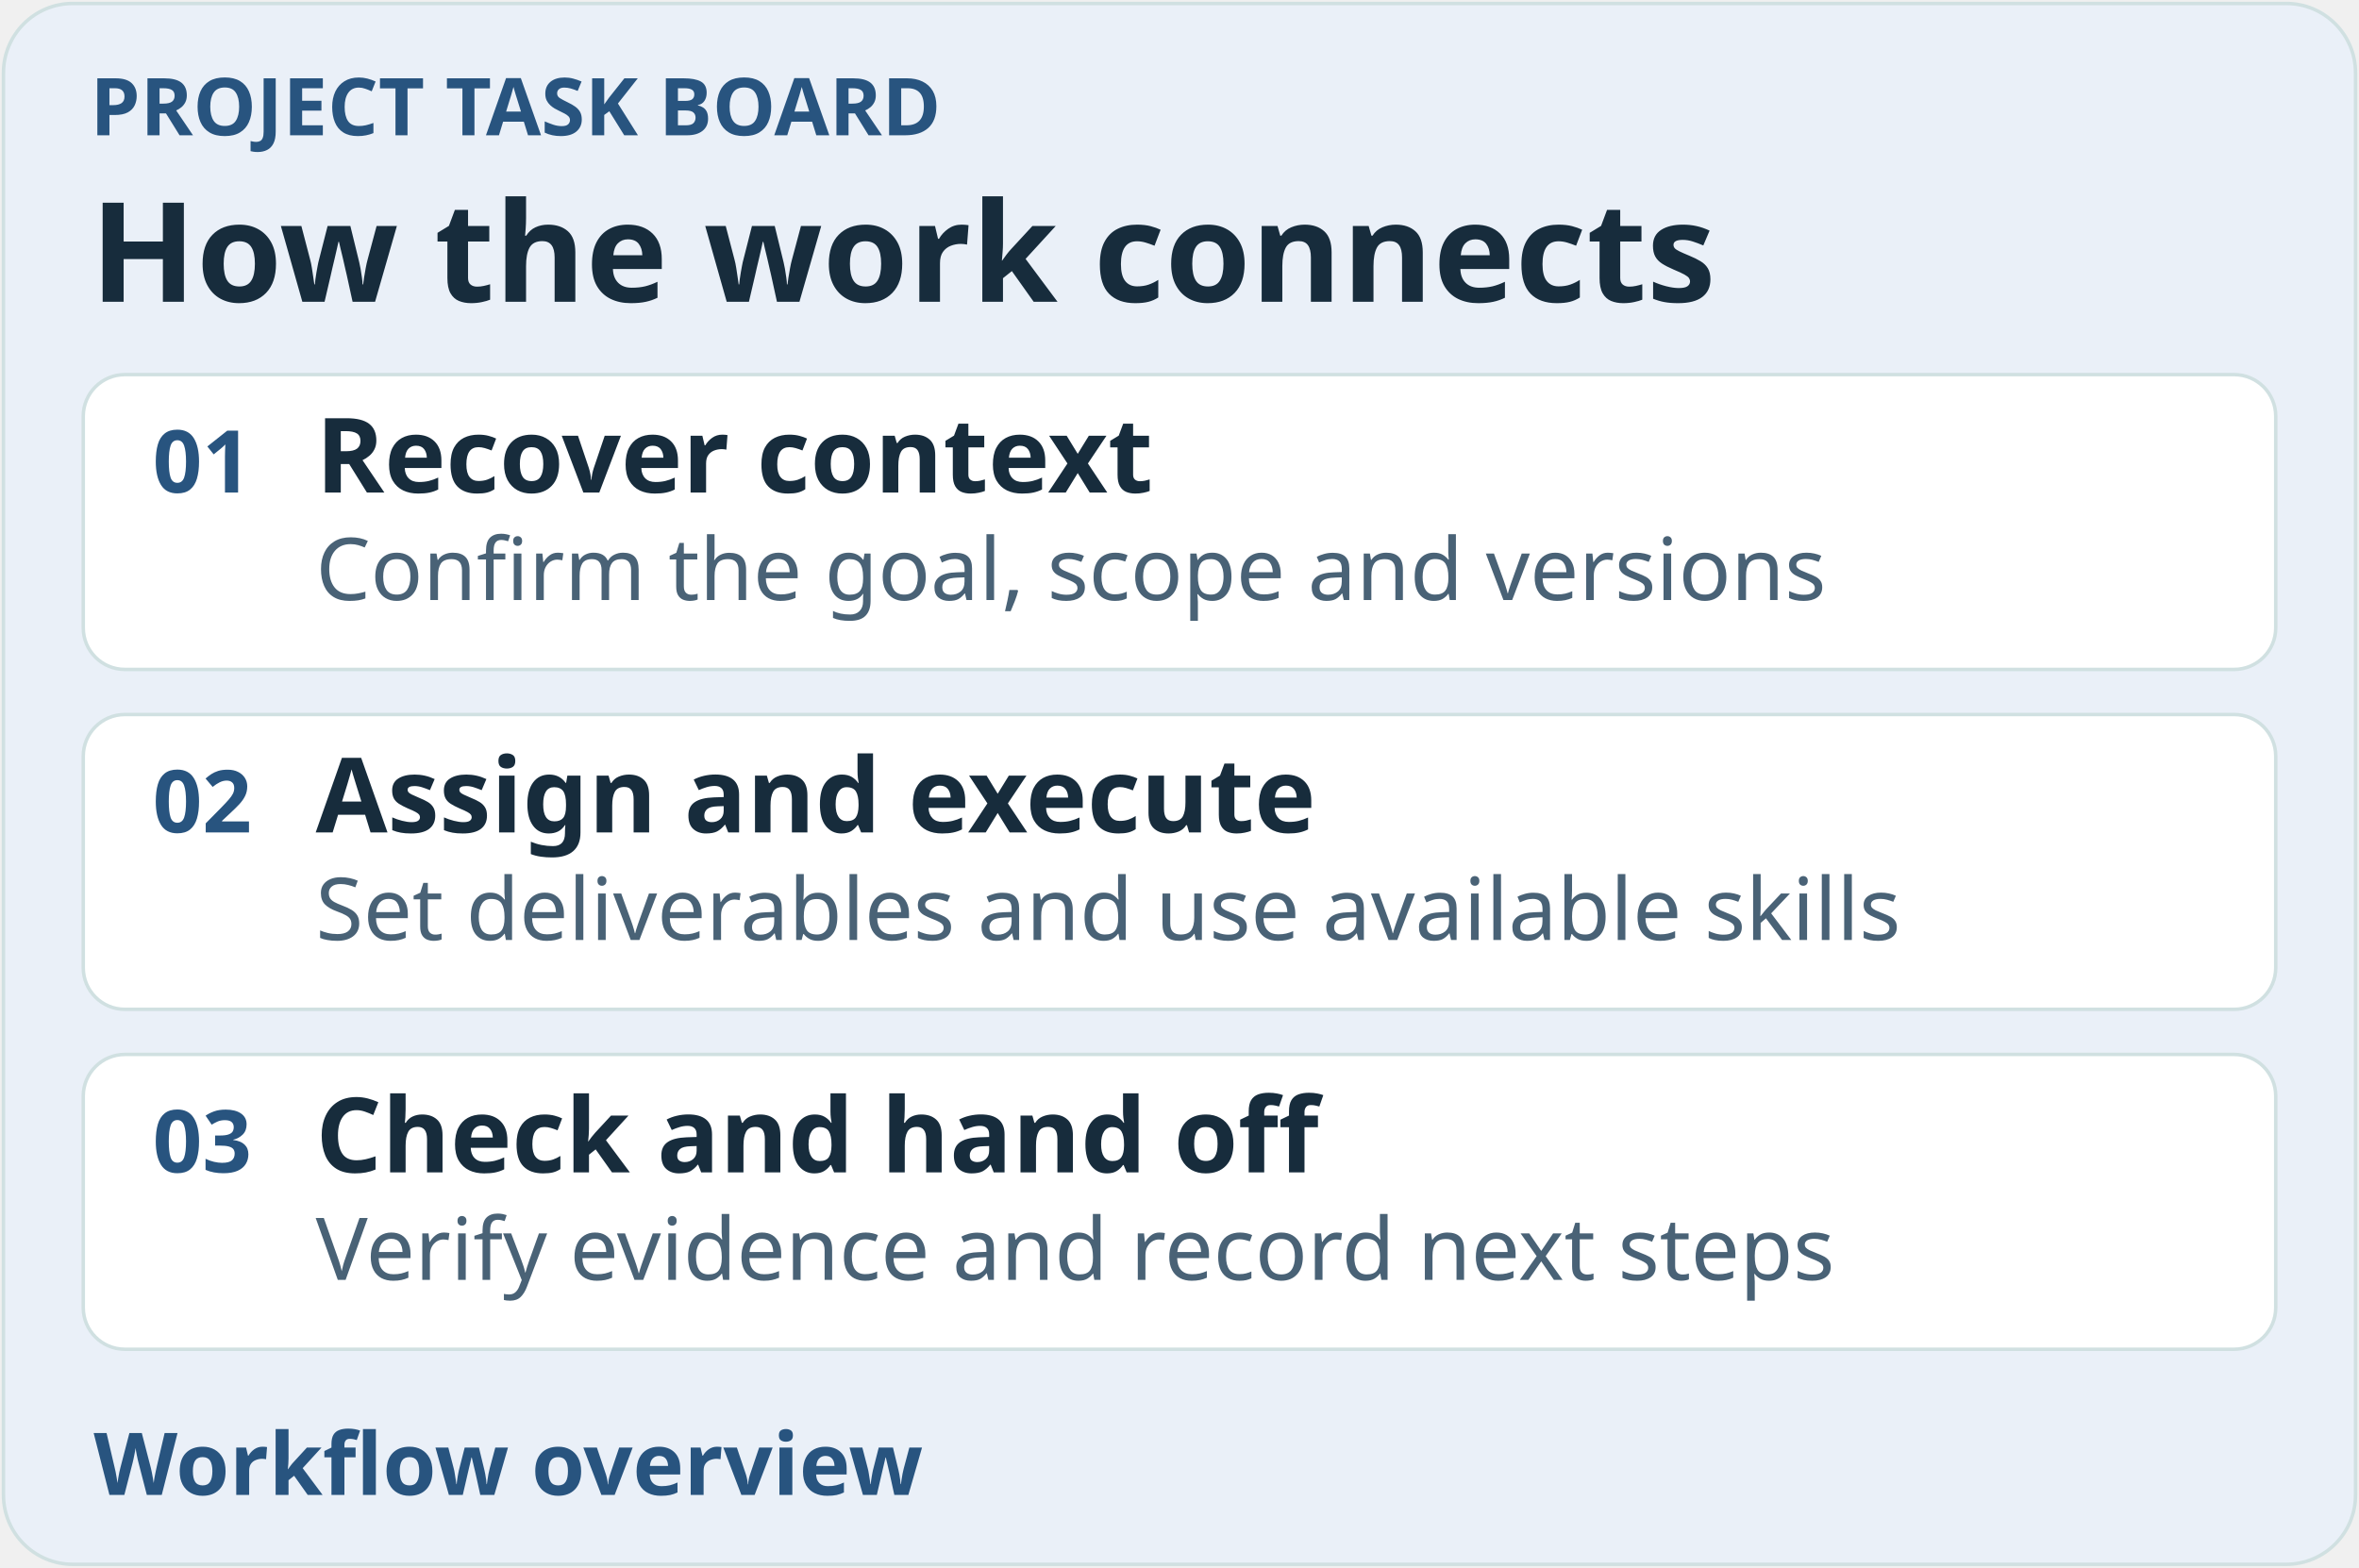
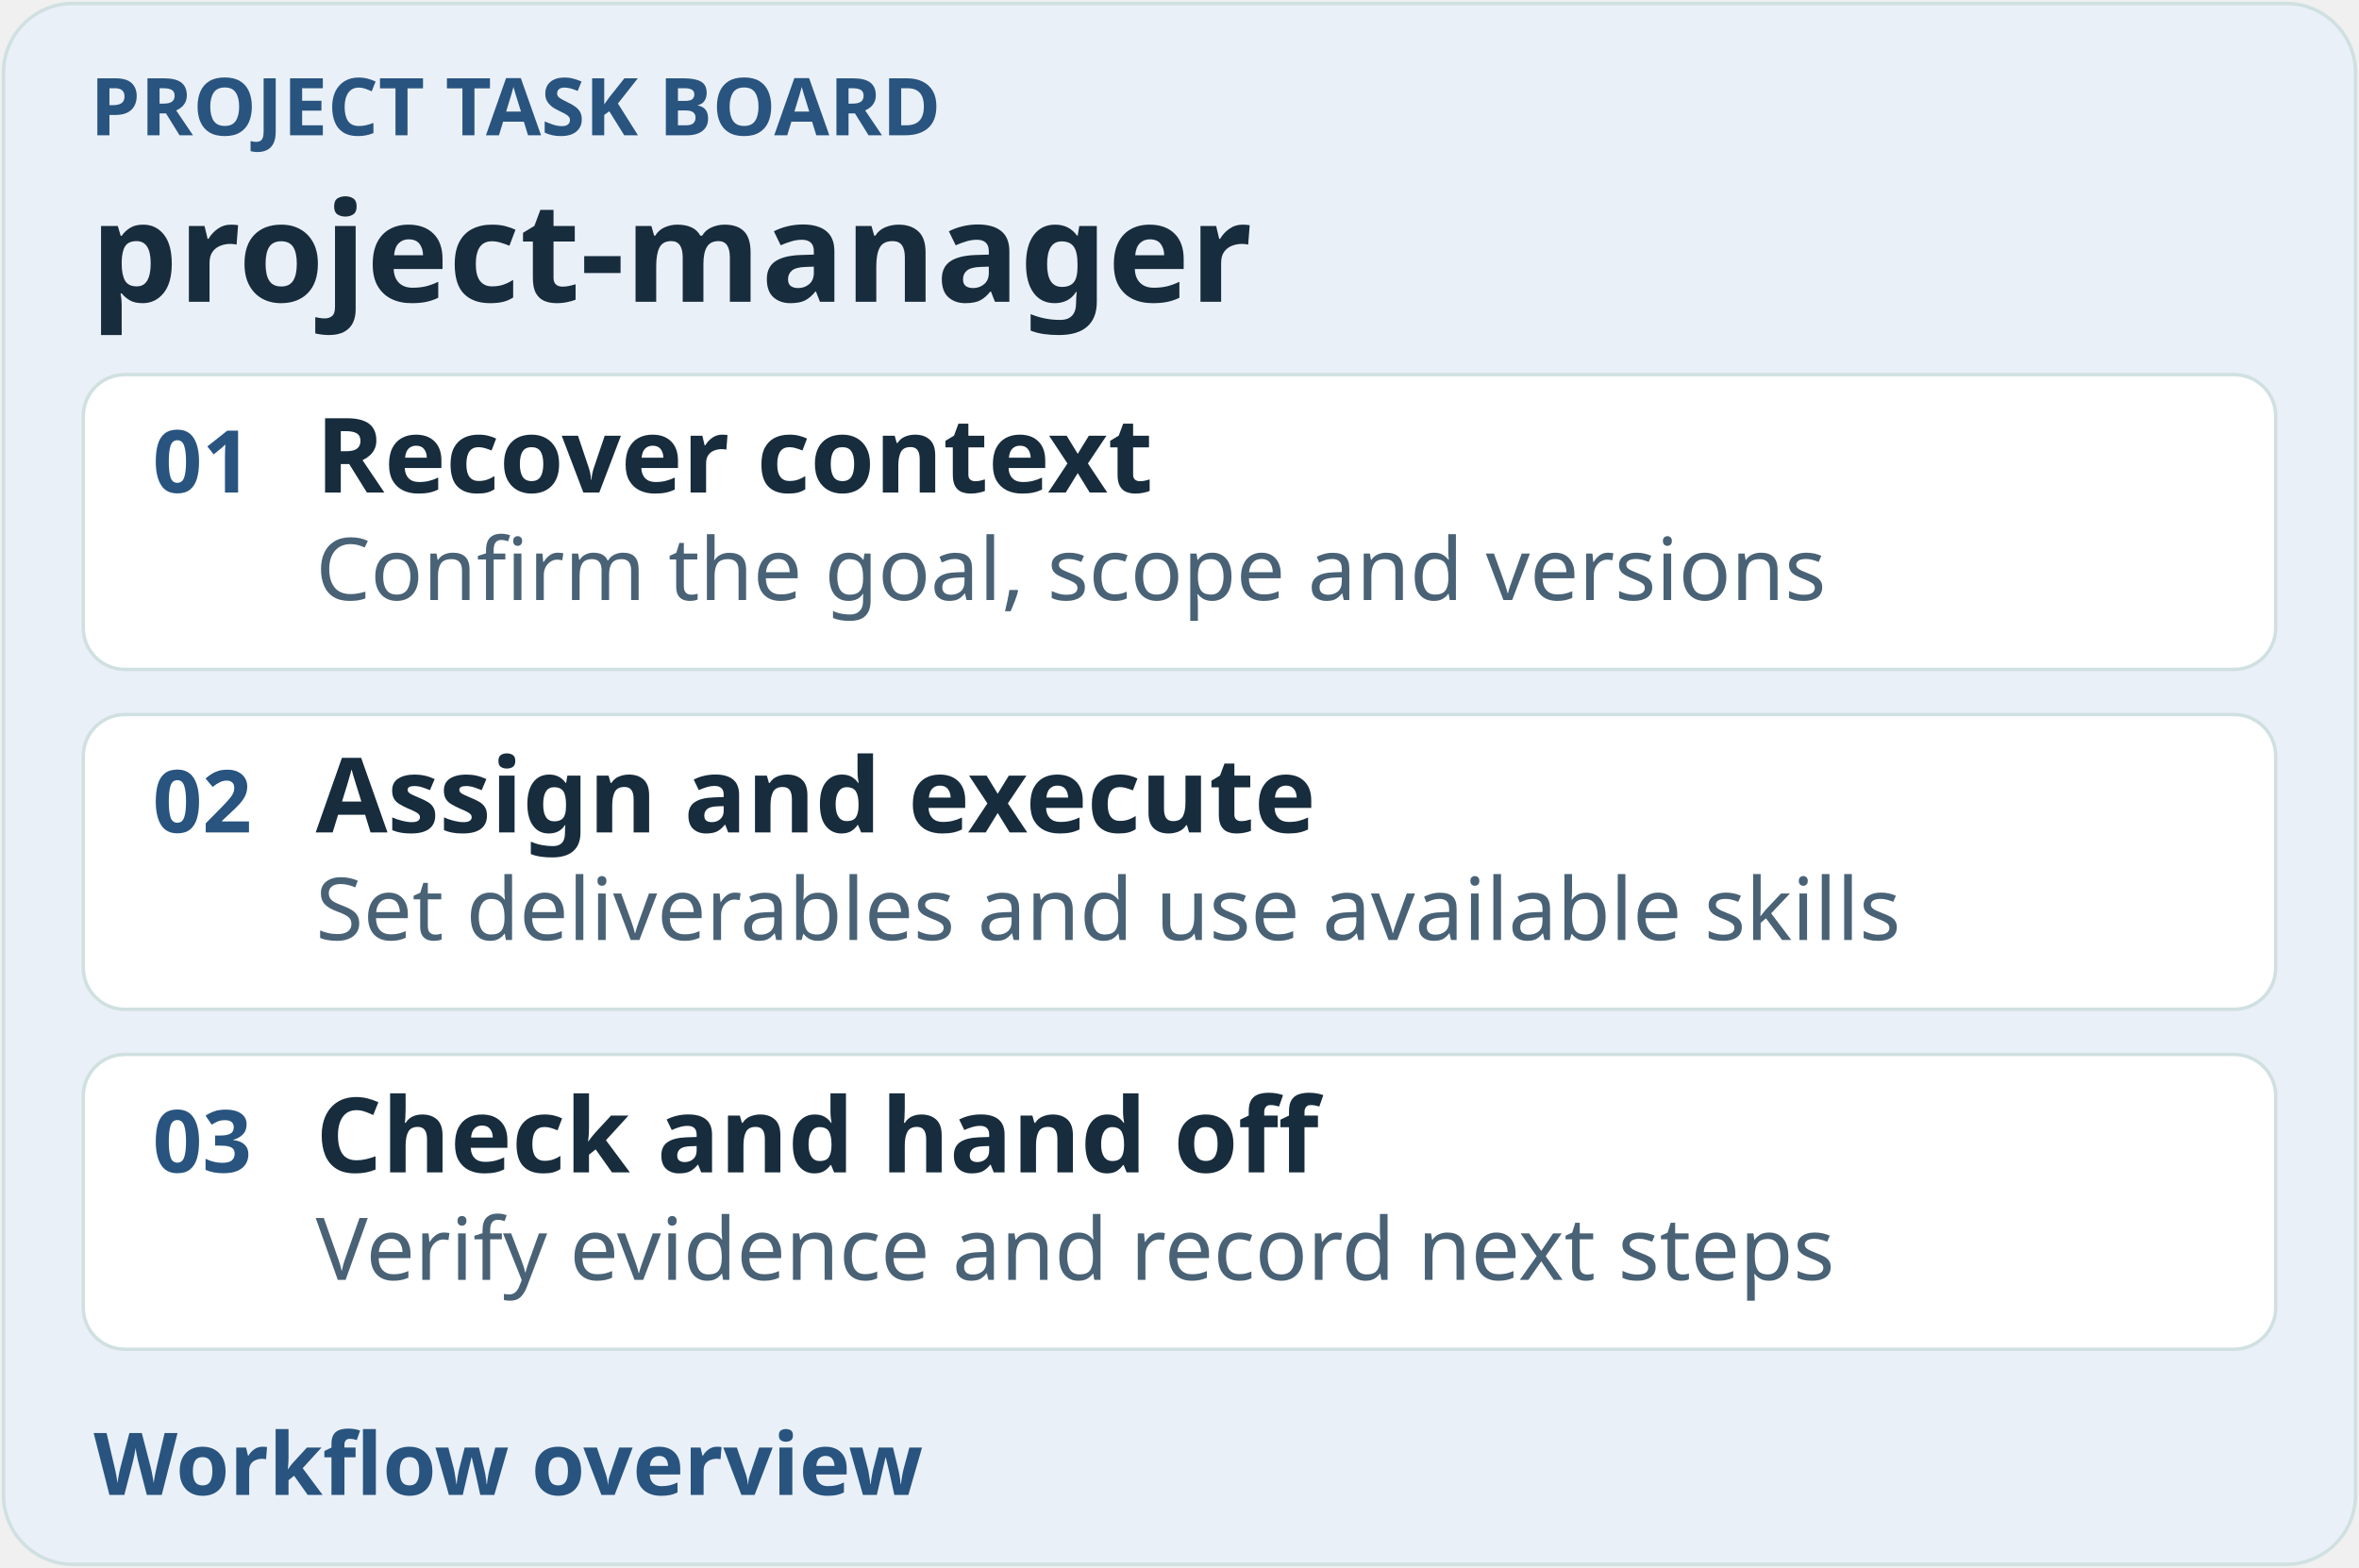
<svg xmlns="http://www.w3.org/2000/svg" width="680" height="452" viewBox="0 0 680 452" role="img">
  <rect x="1" y="1" width="678" height="450" rx="20" fill="#EAF0F8" stroke="#D0E0E1" />
  <g font-family="Segoe UI, Microsoft YaHei, sans-serif">
    <text x="26" y="39" font-size="23" fill="#28547F" font-weight="700">PROJECT TASK BOARD</text>
-     <text x="26" y="87" font-size="40" fill="#172C3C" font-weight="700">How the work connects</text>
+     <text x="26" y="87" font-size="40" fill="#172C3C" font-weight="700">project-manager</text>
    <rect x="24" y="108" width="632" height="85" rx="12" fill="#fff" stroke="#D0E0E1" />
    <text x="44" y="142" font-size="25" fill="#28547F" font-weight="650">01</text>
    <text x="91" y="142" font-size="30" fill="#172C3C" font-weight="700">Recover context</text>
    <text x="91" y="173" font-size="25" fill="#496276" font-weight="500">Confirm the goal, scope and versions</text>
    <rect x="24" y="206" width="632" height="85" rx="12" fill="#fff" stroke="#D0E0E1" />
    <text x="44" y="240" font-size="25" fill="#28547F" font-weight="650">02</text>
    <text x="91" y="240" font-size="30" fill="#172C3C" font-weight="700">Assign and execute</text>
    <text x="91" y="271" font-size="25" fill="#496276" font-weight="500">Set deliverables and use available skills</text>
    <rect x="24" y="304" width="632" height="85" rx="12" fill="#fff" stroke="#D0E0E1" />
    <text x="44" y="338" font-size="25" fill="#28547F" font-weight="650">03</text>
    <text x="91" y="338" font-size="30" fill="#172C3C" font-weight="700">Check and hand off</text>
    <text x="91" y="369" font-size="25" fill="#496276" font-weight="500">Verify evidence and record next steps</text>
    <text x="27" y="431" font-size="25" fill="#28547F" font-weight="600">Workflow overview</text>
  </g>
</svg>
